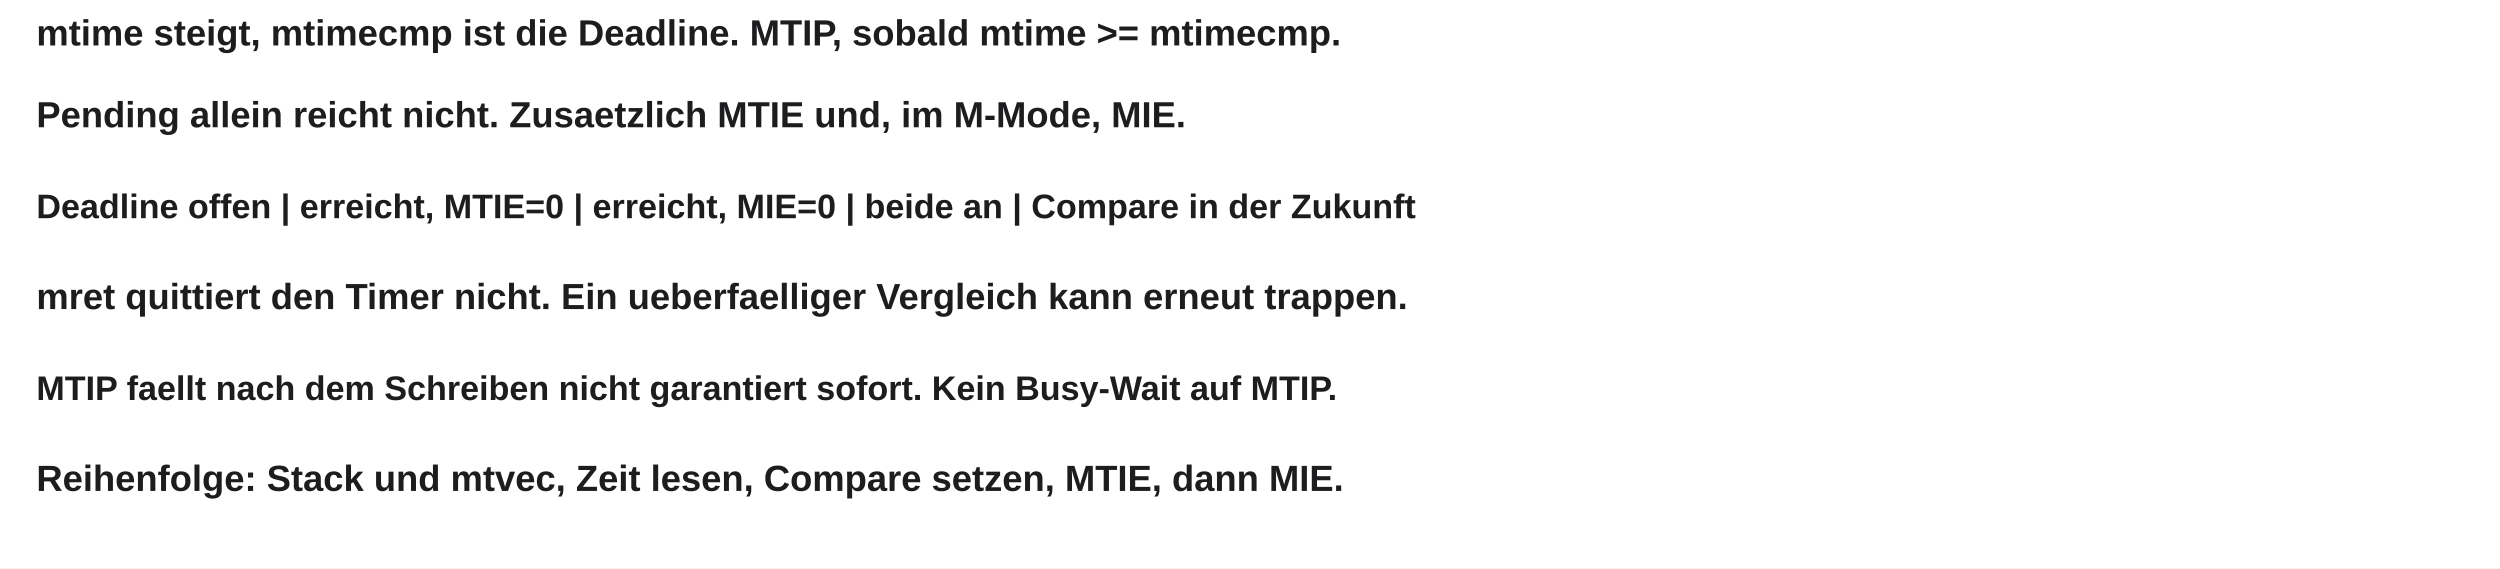
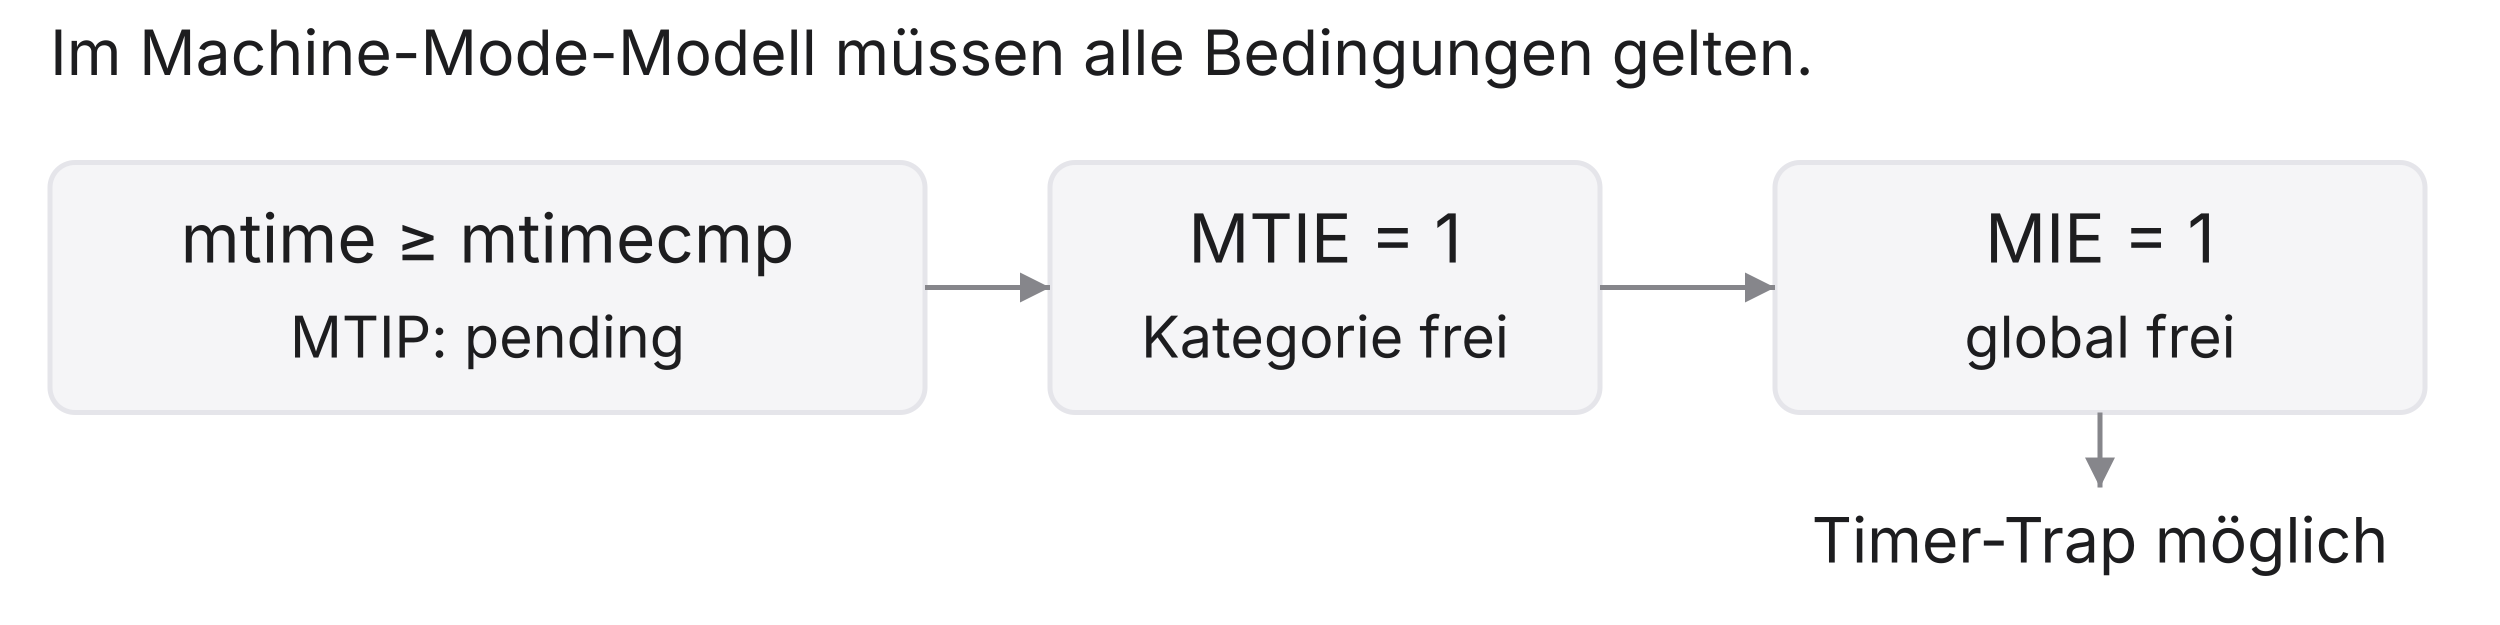
- <svg xmlns="http://www.w3.org/2000/svg" viewBox="0 0 1100 250" width="1100" height="250">
-   <rect width="1100" height="250" fill="#fff" />
-   <style>text{font-family:Arial,Helvetica,sans-serif;fill:#1D1D1F}</style>
-   <text x="16" y="20" font-size="16" font-weight="600" fill="#1D1D1F" text-anchor="start">mtime steigt, mtimecmp ist die Deadline. MTIP, sobald mtime &gt;= mtimecmp.</text>
-   <text x="16" y="56" font-size="16" font-weight="600" fill="#E65100" text-anchor="start">Pending allein reicht nicht. Zusaetzlich MTIE und, im M-Mode, MIE.</text>
-   <text x="16" y="96" font-size="15" font-weight="600" fill="#1D1D1F" text-anchor="start">Deadline offen | erreicht, MTIE=0 | erreicht, MIE=0 | beide an | Compare in der Zukunft</text>
-   <text x="16" y="136" font-size="16" font-weight="600" fill="#1D1D1F" text-anchor="start">mret quittiert den Timer nicht. Ein ueberfaelliger Vergleich kann erneut trappen.</text>
-   <text x="16" y="176" font-size="15" font-weight="600" fill="#1D1D1F" text-anchor="start">MTIP faellt nach dem Schreiben nicht garantiert sofort. Kein Busy-Wait auf MTIP.</text>
-   <text x="16" y="216" font-size="16" font-weight="600" fill="#1B5E20" text-anchor="start">Reihenfolge: Stack und mtvec, Zeit lesen, Compare setzen, MTIE, dann MIE.</text>
+ <svg xmlns="http://www.w3.org/2000/svg" width="1000" height="250" viewBox="0 0 1000 250" role="img">
+   <style>text{font-family:Inter,Arial,sans-serif;font-weight:400}</style>
+   <rect width="1000" height="250" fill="#FFFFFF" />
+   <defs>
+     <marker id="arrow" markerWidth="8" markerHeight="8" refX="6" refY="3" orient="auto">
+       <path d="M0,0 L6,3 L0,6 Z" fill="#86868B" />
+     </marker>
+   </defs>
+   <text x="20" y="30" font-size="25" text-anchor="start" fill="#1D1D1F">Im Machine-Mode-Modell müssen alle Bedingungen gelten.</text>
+   <rect x="20" y="65" width="350" height="100" rx="10" fill="#F5F5F7" stroke="#E5E5EA" stroke-width="2" />
+   <text x="195.0" y="105" font-size="27" text-anchor="middle" fill="#1D1D1F">mtime ≥ mtimecmp</text>
+   <text x="195.0" y="143" font-size="23" text-anchor="middle" fill="#1D1D1F">MTIP: pending</text>
+   <rect x="420" y="65" width="220" height="100" rx="10" fill="#F5F5F7" stroke="#E5E5EA" stroke-width="2" />
+   <text x="530.0" y="105" font-size="27" text-anchor="middle" fill="#1D1D1F">MTIE = 1</text>
+   <text x="530.0" y="143" font-size="23" text-anchor="middle" fill="#1D1D1F">Kategorie frei</text>
+   <rect x="710" y="65" width="260" height="100" rx="10" fill="#F5F5F7" stroke="#E5E5EA" stroke-width="2" />
+   <text x="840.0" y="105" font-size="27" text-anchor="middle" fill="#1D1D1F">MIE = 1</text>
+   <text x="840.0" y="143" font-size="23" text-anchor="middle" fill="#1D1D1F">global frei</text>
+   <path d="M370,115 H420 V115" fill="none" stroke="#86868B" stroke-width="2" marker-end="url(#arrow)" />
+   <path d="M640,115 H710 V115" fill="none" stroke="#86868B" stroke-width="2" marker-end="url(#arrow)" />
+   <text x="840" y="225" font-size="25" text-anchor="middle" fill="#1D1D1F">Timer-Trap möglich</text>
+   <path d="M840,165 H840 V195" fill="none" stroke="#86868B" stroke-width="2" marker-end="url(#arrow)" />
</svg>
